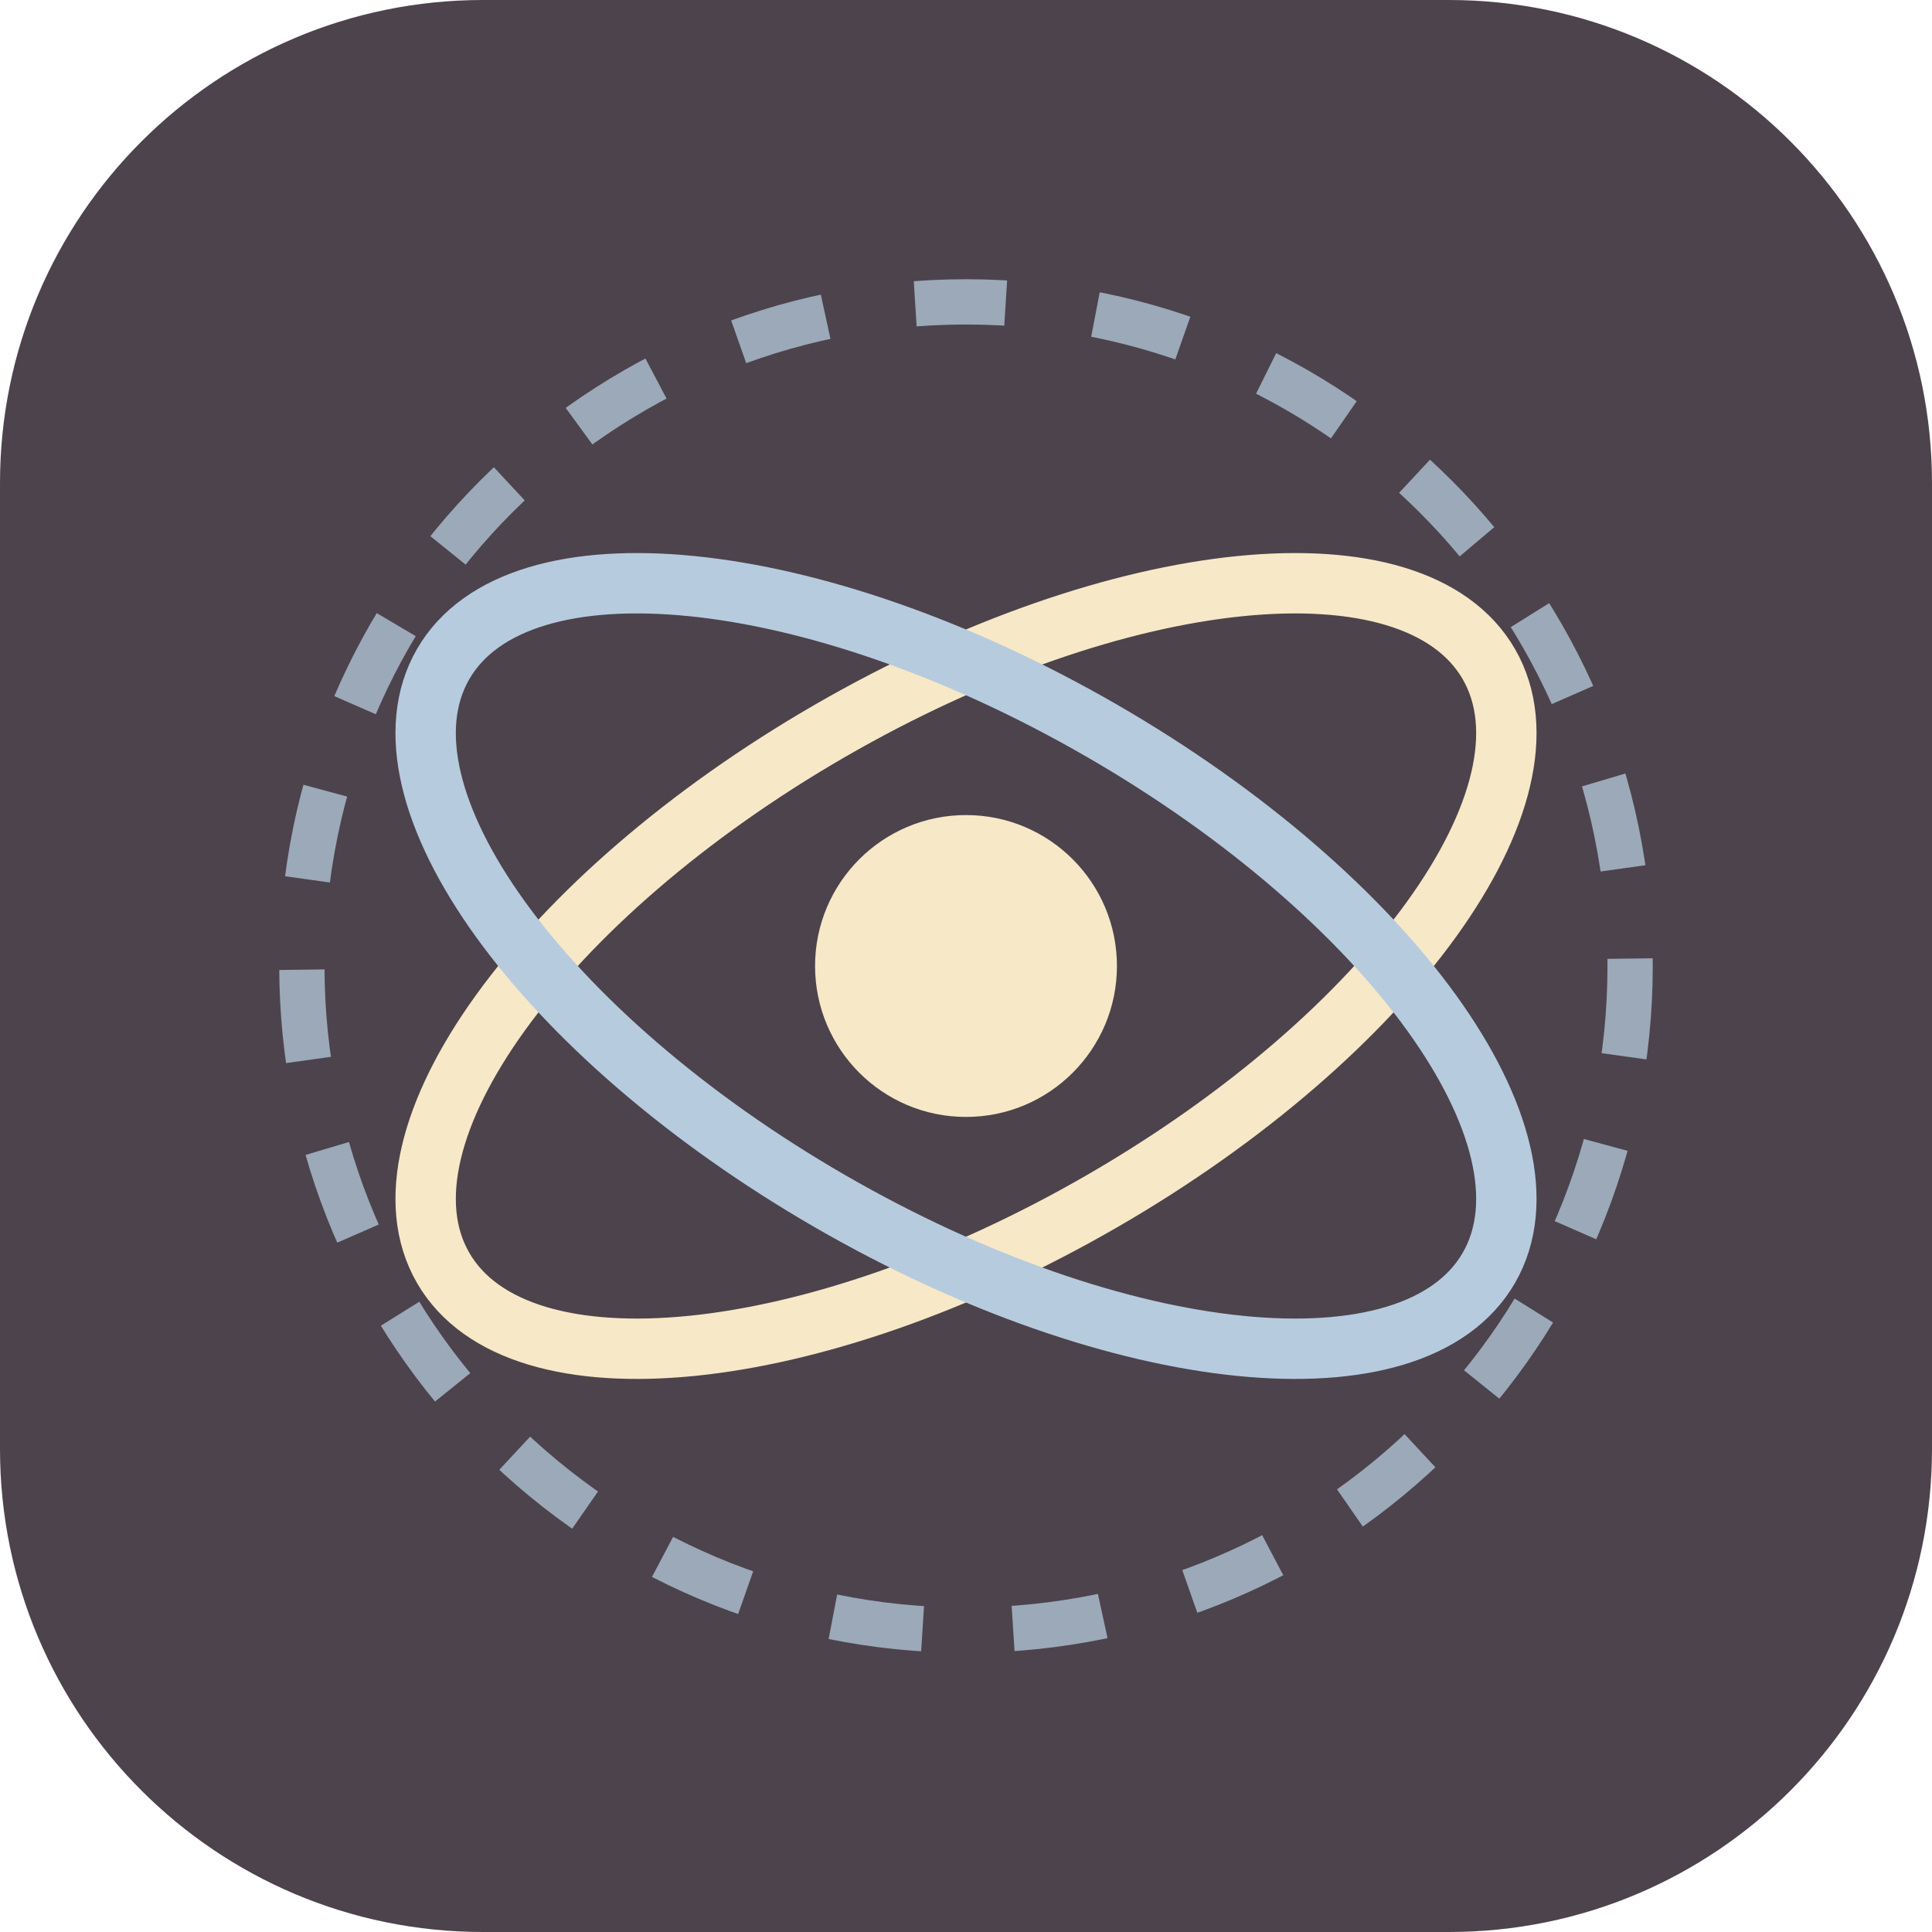
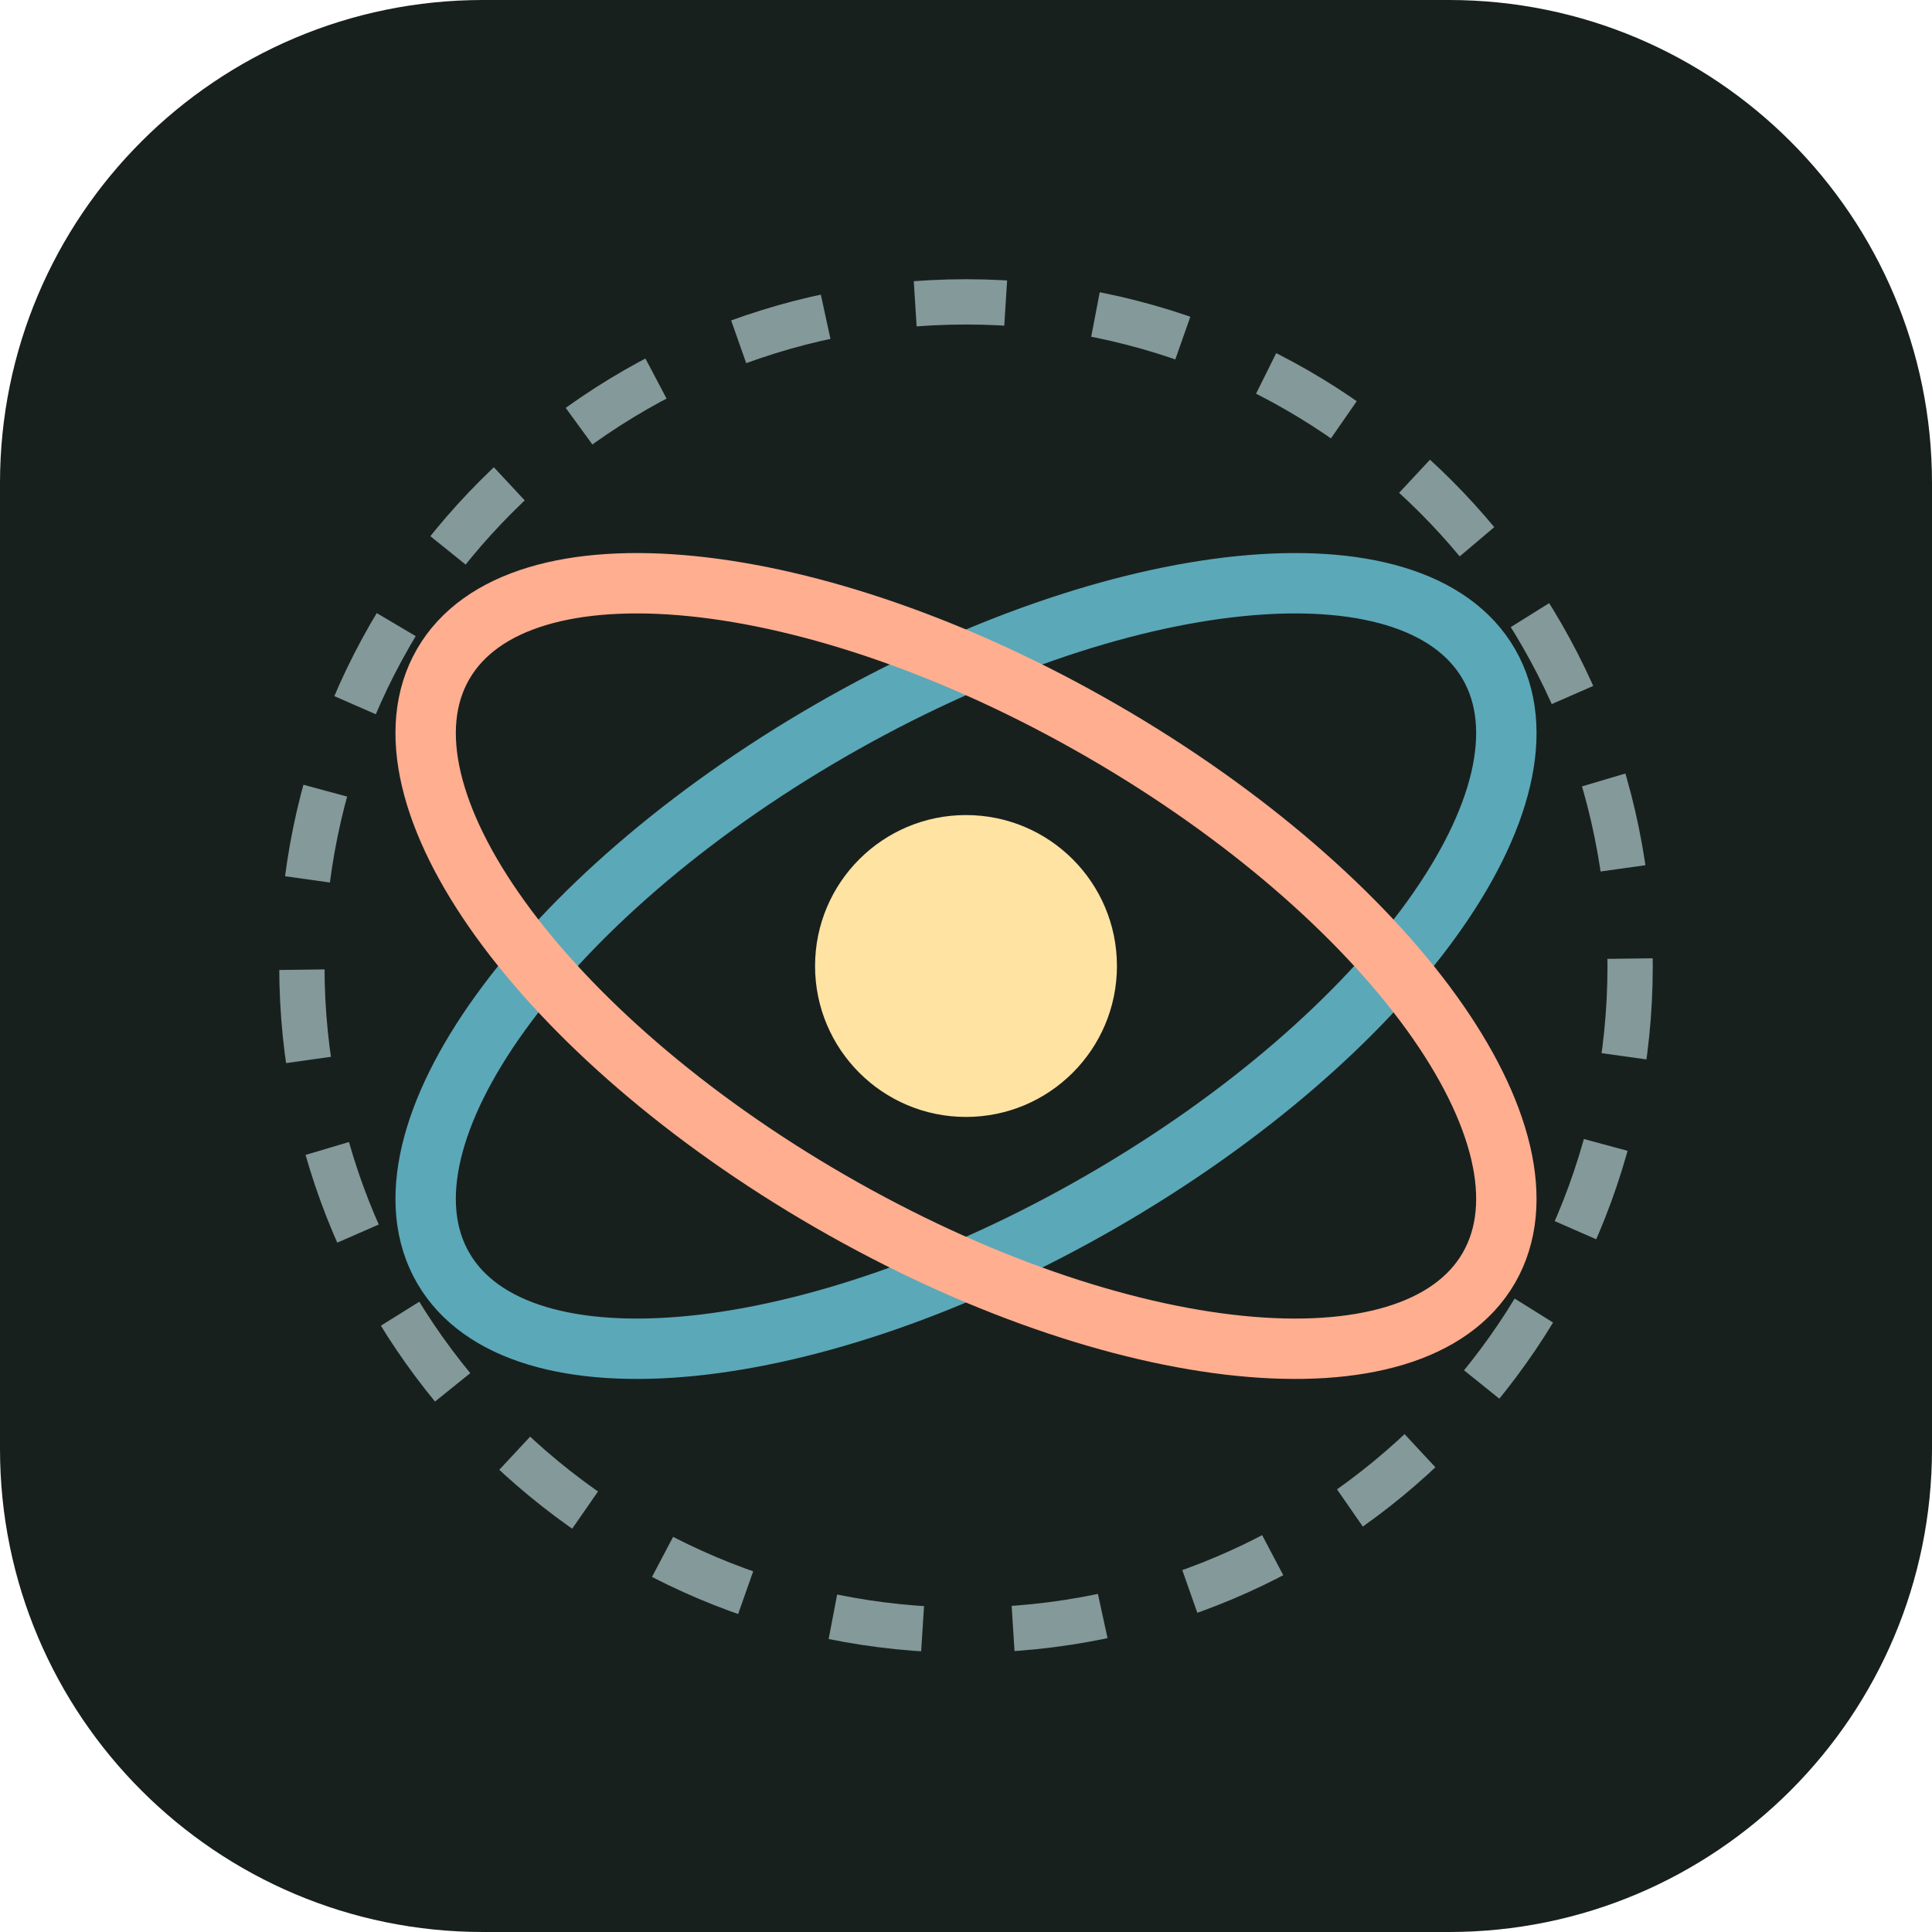
<svg xmlns="http://www.w3.org/2000/svg" viewBox="0 0 64 64">
-   <rect width="64" height="64" rx="16" fill="#4d434c" />
-   <circle cx="32" cy="32" r="22" fill="none" stroke="#b6cbde" stroke-width="1.5" stroke-dasharray="3 3" opacity="0.75" />
-   <ellipse cx="32" cy="32" rx="20" ry="9" fill="none" stroke="#f7e8c7" stroke-width="2" transform="rotate(-30 32 32)" />
-   <ellipse cx="32" cy="32" rx="20" ry="9" fill="none" stroke="#b6cbde" stroke-width="2" transform="rotate(30 32 32)" />
-   <circle cx="32" cy="32" r="5" fill="#f7e8c7" />
+   <rect width="64" height="64" rx="16" fill="#18201e" />
+   <circle cx="32" cy="32" r="22" fill="none" stroke="#cae9ed" stroke-width="1.5" stroke-dasharray="3 3" opacity="0.6" />
+   <ellipse cx="32" cy="32" rx="20" ry="9" fill="none" stroke="#5ba8b8" stroke-width="2" transform="rotate(-30 32 32)" />
+   <ellipse cx="32" cy="32" rx="20" ry="9" fill="none" stroke="#ffae90" stroke-width="2" transform="rotate(30 32 32)" />
+   <circle cx="32" cy="32" r="5" fill="#ffe3a3" />
</svg>
